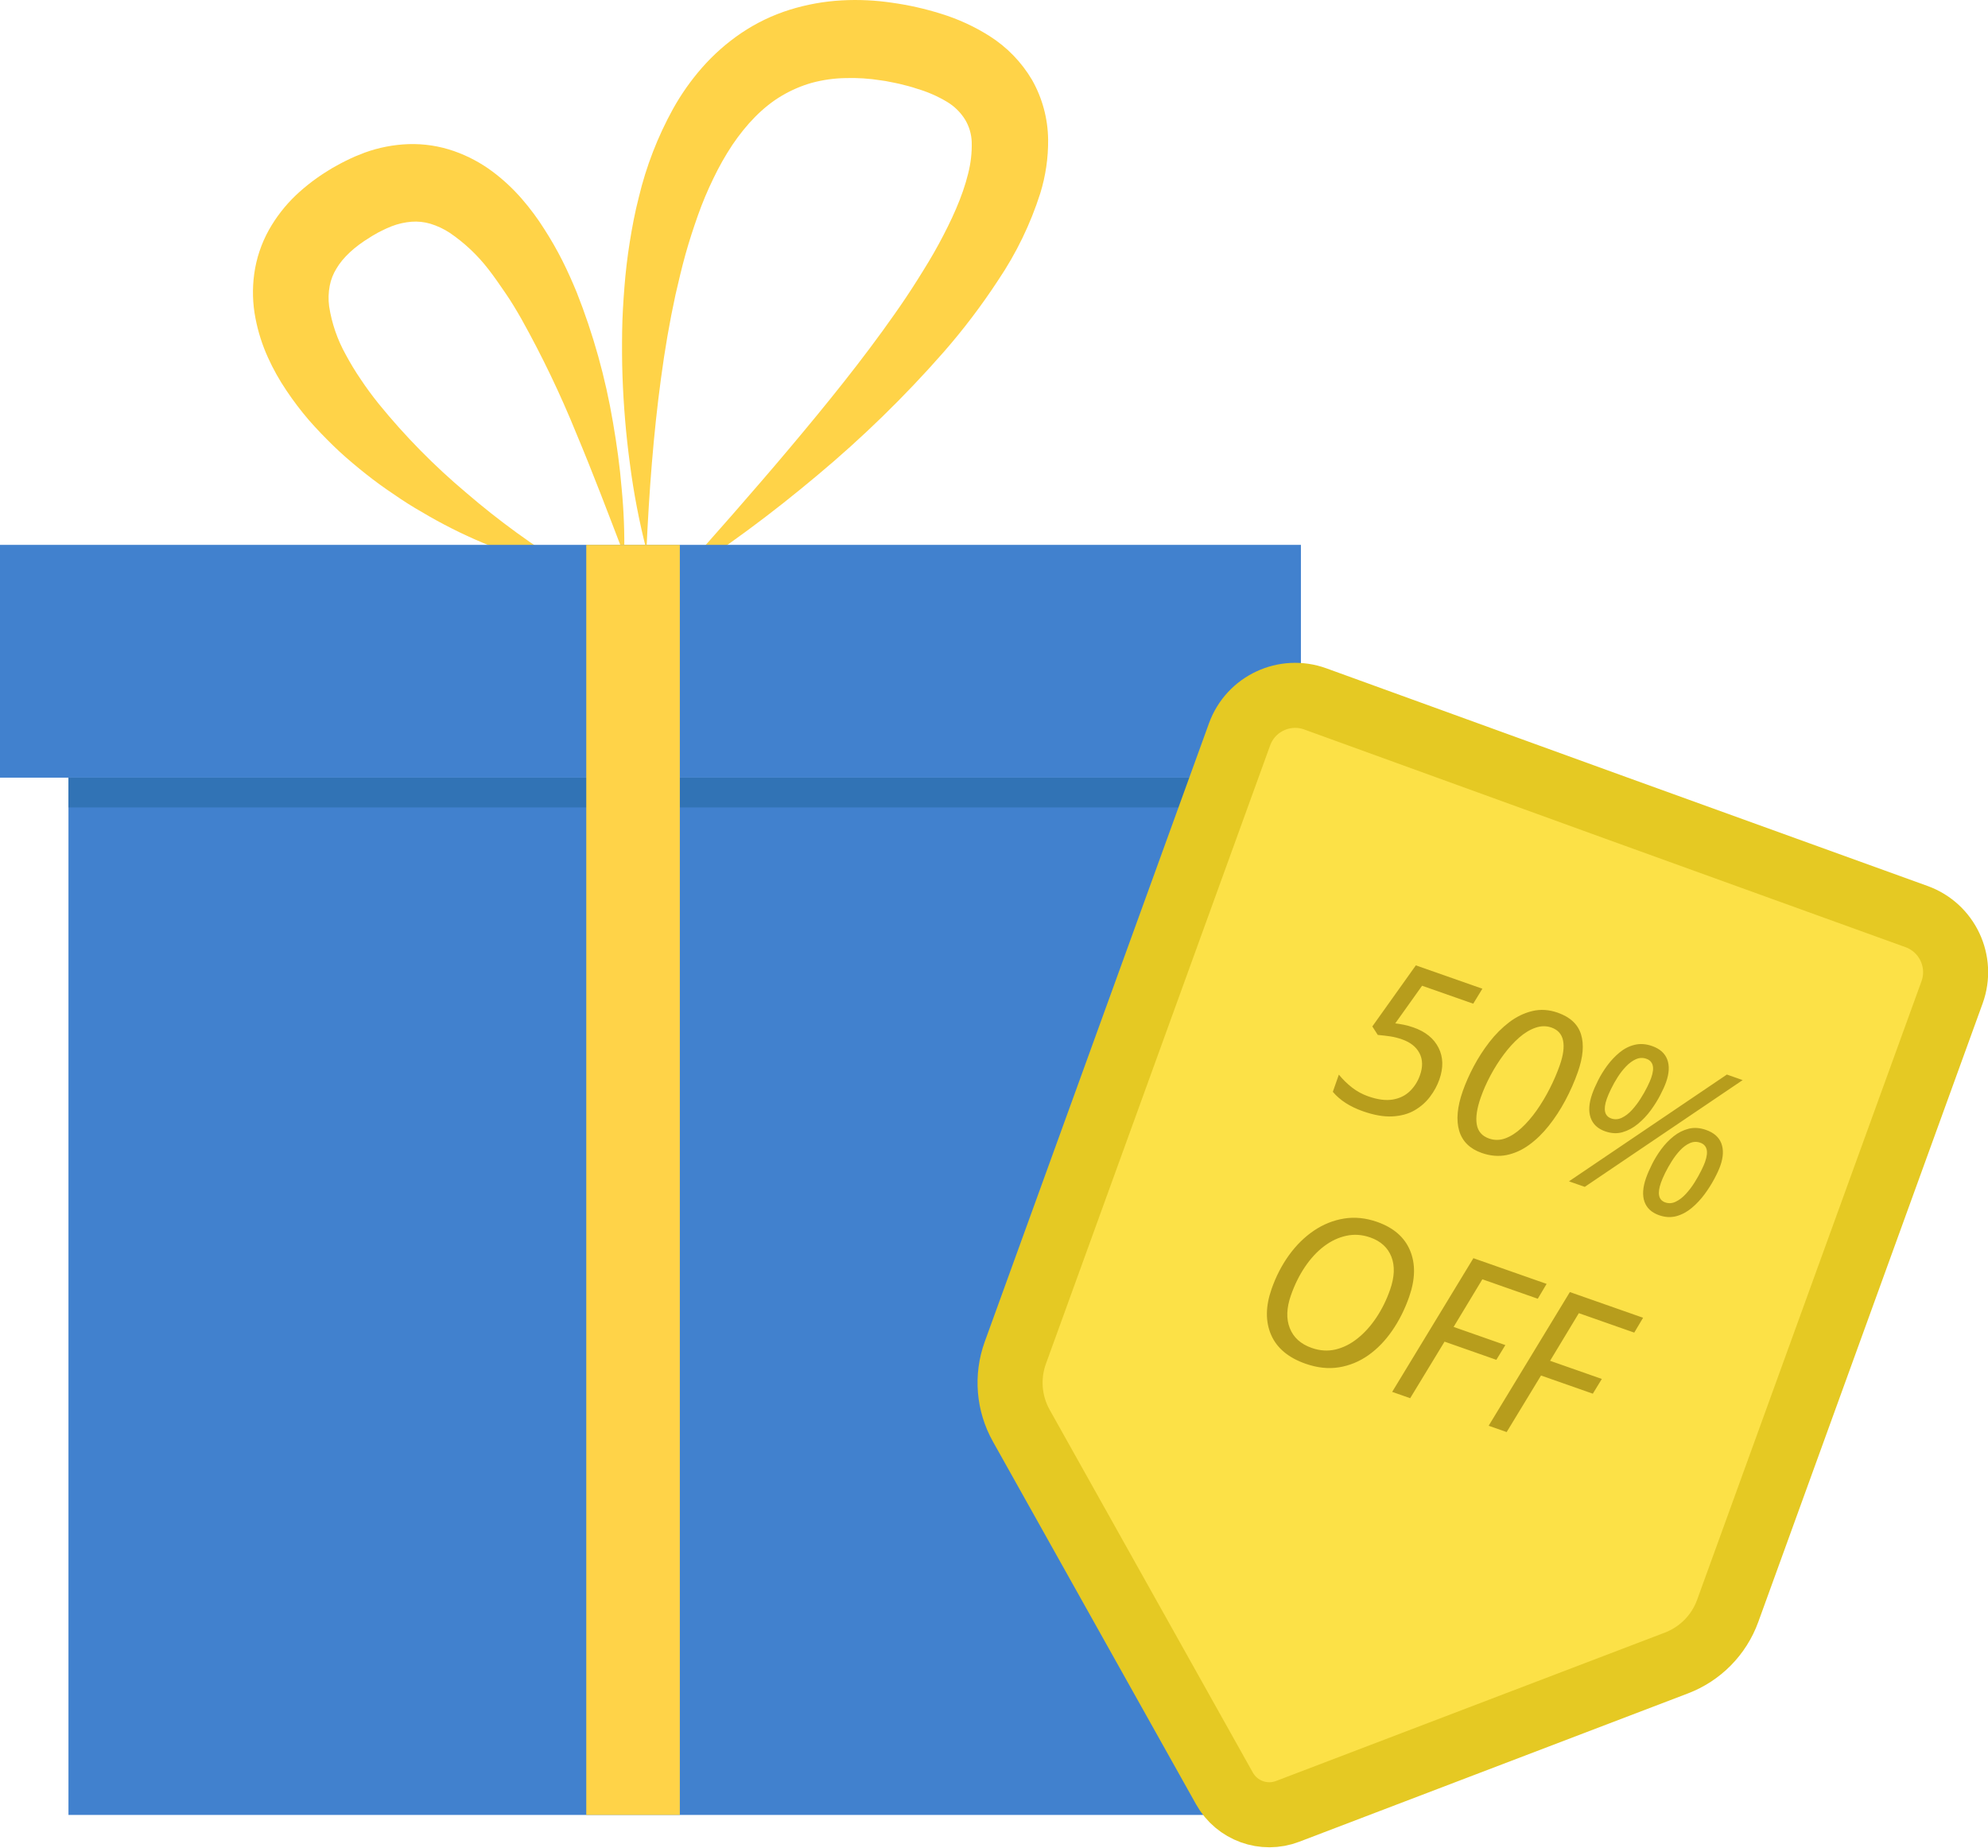
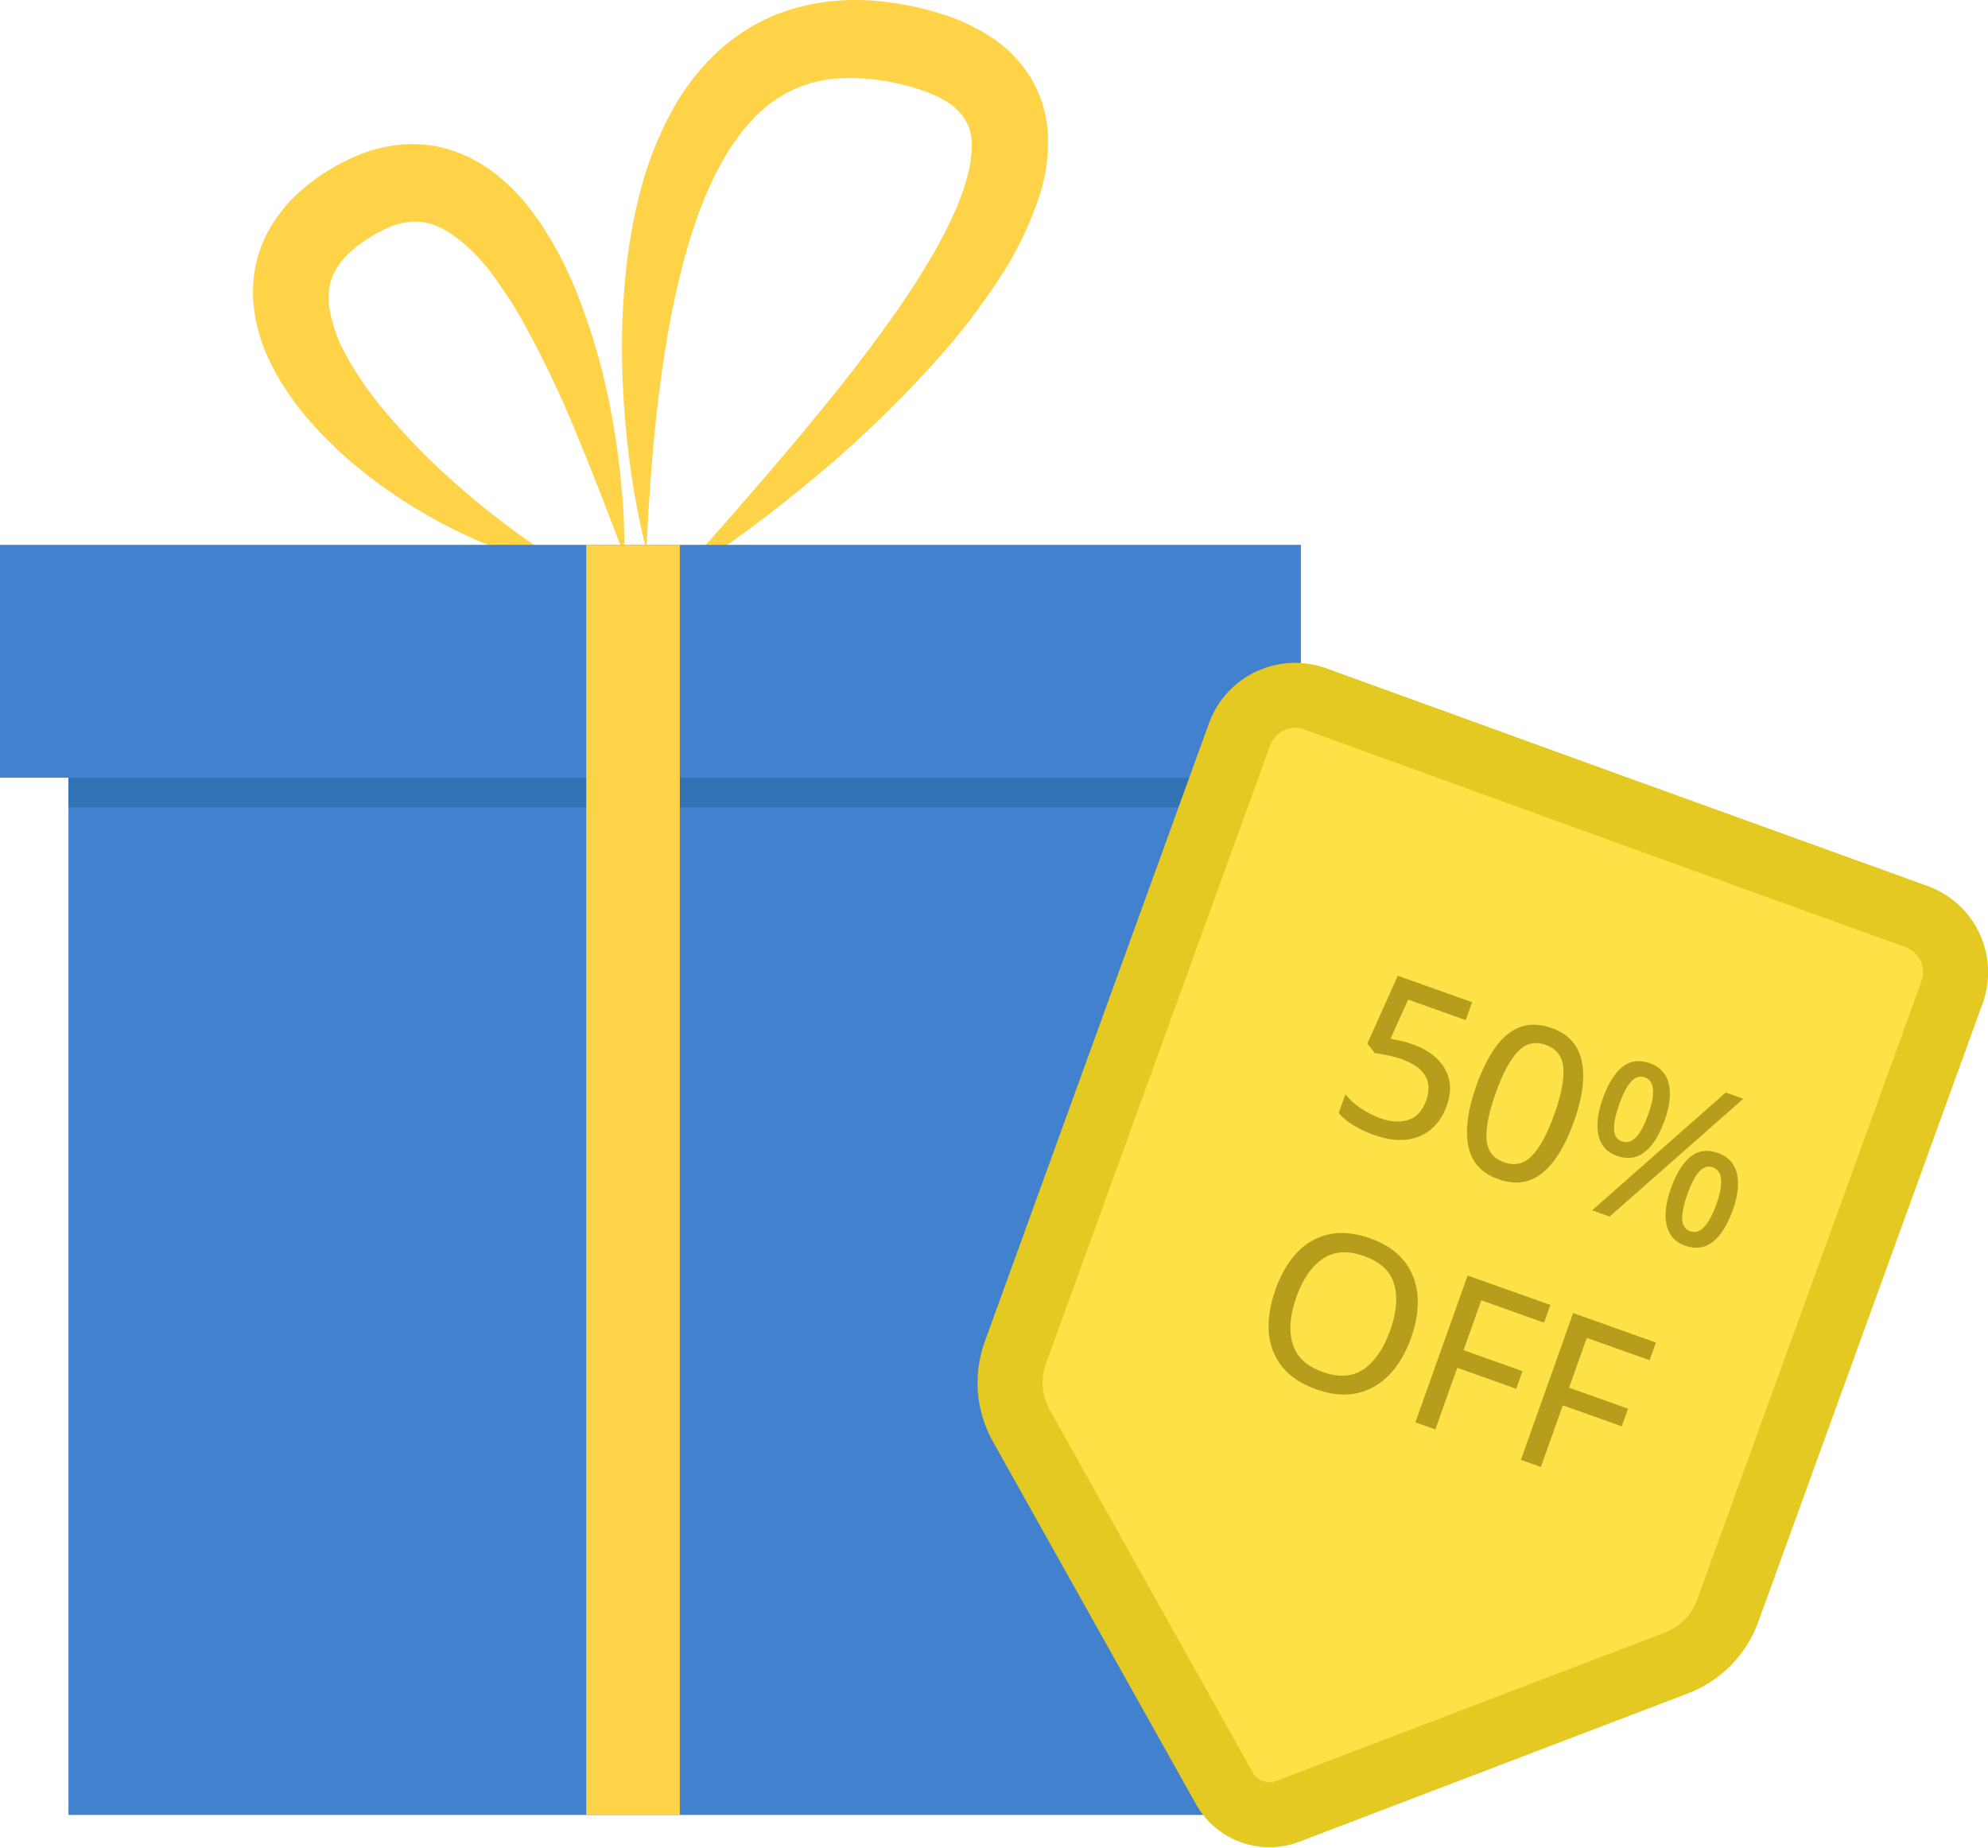
<svg xmlns="http://www.w3.org/2000/svg" viewBox="0 0 580.7 539.66">
  <defs>
-     <style>.cls-1{fill:#ffd348;}.cls-2{fill:#4181ce;}.cls-3{fill:#3173b5;}.cls-4{fill:#fce147;stroke:#e5c923;stroke-miterlimit:10;stroke-width:19px;}.cls-5{font-size:62.85px;fill:#b79d1c;font-family:Roboto-BlackItalic, Roboto BlackItalic;font-style:italic;}</style>
+     <style>.cls-1{fill:#ffd348;}.cls-2{fill:#4181ce;}.cls-3{fill:#3173b5;}.cls-4{fill:#fce147;stroke:#e5c923;stroke-width:19px;}.cls-4,.cls-5{stroke-miterlimit:10;}.cls-5{font-size:63.04px;fill:#b79d1c;stroke:#b79d1c;stroke-width:0.5px;font-family:MyriadPro-Regular, Myriad Pro;}</style>
  </defs>
  <g id="Layer_2" data-name="Layer 2">
    <g id="Layer_1-2" data-name="Layer 1">
      <path class="cls-1" d="M188.83,160.66A209.3,209.3,0,0,1,184,135.49c-1.15-8.49-1.86-17-2.17-25.66-.15-4.31-.16-8.63-.1-13s.33-8.68.67-13,.85-8.73,1.55-13.1,1.52-8.76,2.65-13.12a102.9,102.9,0,0,1,10-25.82,69.73,69.73,0,0,1,8.45-12,60.29,60.29,0,0,1,11.5-10.15,54.21,54.21,0,0,1,14.12-6.79A62.71,62.71,0,0,1,245.88.11a72.8,72.8,0,0,1,14.78.7A88.4,88.4,0,0,1,274.82,4a58.8,58.8,0,0,1,14.24,6.54,38.1,38.1,0,0,1,12.39,12.78,36.22,36.22,0,0,1,4.71,17.43,51.34,51.34,0,0,1-2.31,15.76,99.13,99.13,0,0,1-12.26,25.3,188.88,188.88,0,0,1-16,21.1,332.86,332.86,0,0,1-37,36.06c-6.55,5.49-13.24,10.8-20.11,15.86s-13.86,9.93-21.16,14.37l16.82-19.09c5.55-6.37,11.07-12.72,16.46-19.14,10.79-12.82,21.3-25.79,30.69-39.19,2.36-3.34,4.62-6.72,6.76-10.13s4.25-6.81,6.12-10.28c3.74-6.9,7-13.95,8.62-20.64a33.21,33.21,0,0,0,1.05-9.22,13.49,13.49,0,0,0-2-6.68,15.7,15.7,0,0,0-5.21-5.08,37.45,37.45,0,0,0-8.77-3.83c-1.62-.57-3.4-1-5.14-1.43-.88-.22-1.79-.36-2.68-.55s-1.79-.36-2.68-.46a55.05,55.05,0,0,0-10.45-.67,40.35,40.35,0,0,0-9.76,1.38,37.09,37.09,0,0,0-8.79,3.78c-5.56,3.28-10.36,8.34-14.45,14.38a81.19,81.19,0,0,0-5.52,9.76,102.45,102.45,0,0,0-4.51,10.75c-1.31,3.72-2.56,7.51-3.64,11.39s-2,7.82-2.92,11.81c-1.74,8-3.13,16.13-4.23,24.36C190.86,126.86,189.6,143.64,188.83,160.66Z" />
      <path class="cls-1" d="M182.33,162.16c-4.63-12.09-9.14-24-14-35.59a300,300,0,0,0-16-33.36c-1.49-2.61-3-5.15-4.67-7.57s-3.27-4.79-5-7A49.24,49.24,0,0,0,131.36,68a22,22,0,0,0-5.67-2.65,15.36,15.36,0,0,0-5.47-.58,20.42,20.42,0,0,0-5.83,1.33c-.51.23-1,.44-1.54.65s-1,.52-1.57.76-1.09.58-1.65.89-1.14.64-1.66,1c-4.36,2.65-7.76,5.77-9.66,9a14.78,14.78,0,0,0-2,5.09,18.72,18.72,0,0,0-.17,6,42.09,42.09,0,0,0,4.88,14.15,78.16,78.16,0,0,0,4.38,7.21c1.59,2.4,3.33,4.75,5.18,7.06a192.63,192.63,0,0,0,25.57,26,226.93,226.93,0,0,0,30.64,22.23,97.39,97.39,0,0,1-18.92-4.91,142.94,142.94,0,0,1-18-7.94c-2.92-1.53-5.78-3.18-8.63-4.88s-5.59-3.57-8.33-5.47-5.4-3.94-8-6.07-5.18-4.35-7.62-6.74-4.85-4.86-7.14-7.5a90.11,90.11,0,0,1-6.44-8.49,64.93,64.93,0,0,1-5.45-9.73A51,51,0,0,1,74.63,93a39.47,39.47,0,0,1-.37-13,36.62,36.62,0,0,1,4.28-12.82A43.24,43.24,0,0,1,86.46,57a57.24,57.24,0,0,1,9.45-7.2c.81-.52,1.63-1,2.45-1.43s1.61-.92,2.55-1.35,1.79-.9,2.74-1.29,1.91-.78,2.88-1.15a42,42,0,0,1,12.8-2.48,36.82,36.82,0,0,1,13.33,2.05,42.11,42.11,0,0,1,11.25,6,54.81,54.81,0,0,1,8.57,8A71.57,71.57,0,0,1,159,66.94a102.26,102.26,0,0,1,5.22,9.1c1.55,3.08,2.93,6.19,4.22,9.31a188.27,188.27,0,0,1,10.62,38.08c1.11,6.42,2,12.85,2.53,19.31A166.39,166.39,0,0,1,182.33,162.16Z" />
      <rect class="cls-2" x="20" y="227.16" width="340" height="303" />
      <rect class="cls-2" y="159.16" width="380" height="68" />
      <rect class="cls-3" x="20" y="227.16" width="340" height="8.7" />
      <rect class="cls-1" x="171.25" y="159.16" width="27.33" height="371" />
      <path class="cls-4" d="M298.31,416.43l59.36,106a15,15,0,0,0,18.45,6.69l113.54-43.33a25.65,25.65,0,0,0,15-15.22l65.54-180.69a17.27,17.27,0,0,0-10.35-22.13L472,236l-87.79-31.84a17.27,17.27,0,0,0-22.13,10.35L296.58,395.16A25.65,25.65,0,0,0,298.31,416.43Z" />
-       <text class="cls-5" transform="matrix(0.94, 0.33, -0.33, 0.94, 386.53, 319.88)">50%<tspan x="0" y="75.42">OFF</tspan>
+       <text class="cls-5" transform="translate(386.98 325.49) rotate(19.59)">50%<tspan x="0" y="75.65">OFF</tspan>
      </text>
    </g>
  </g>
</svg>
